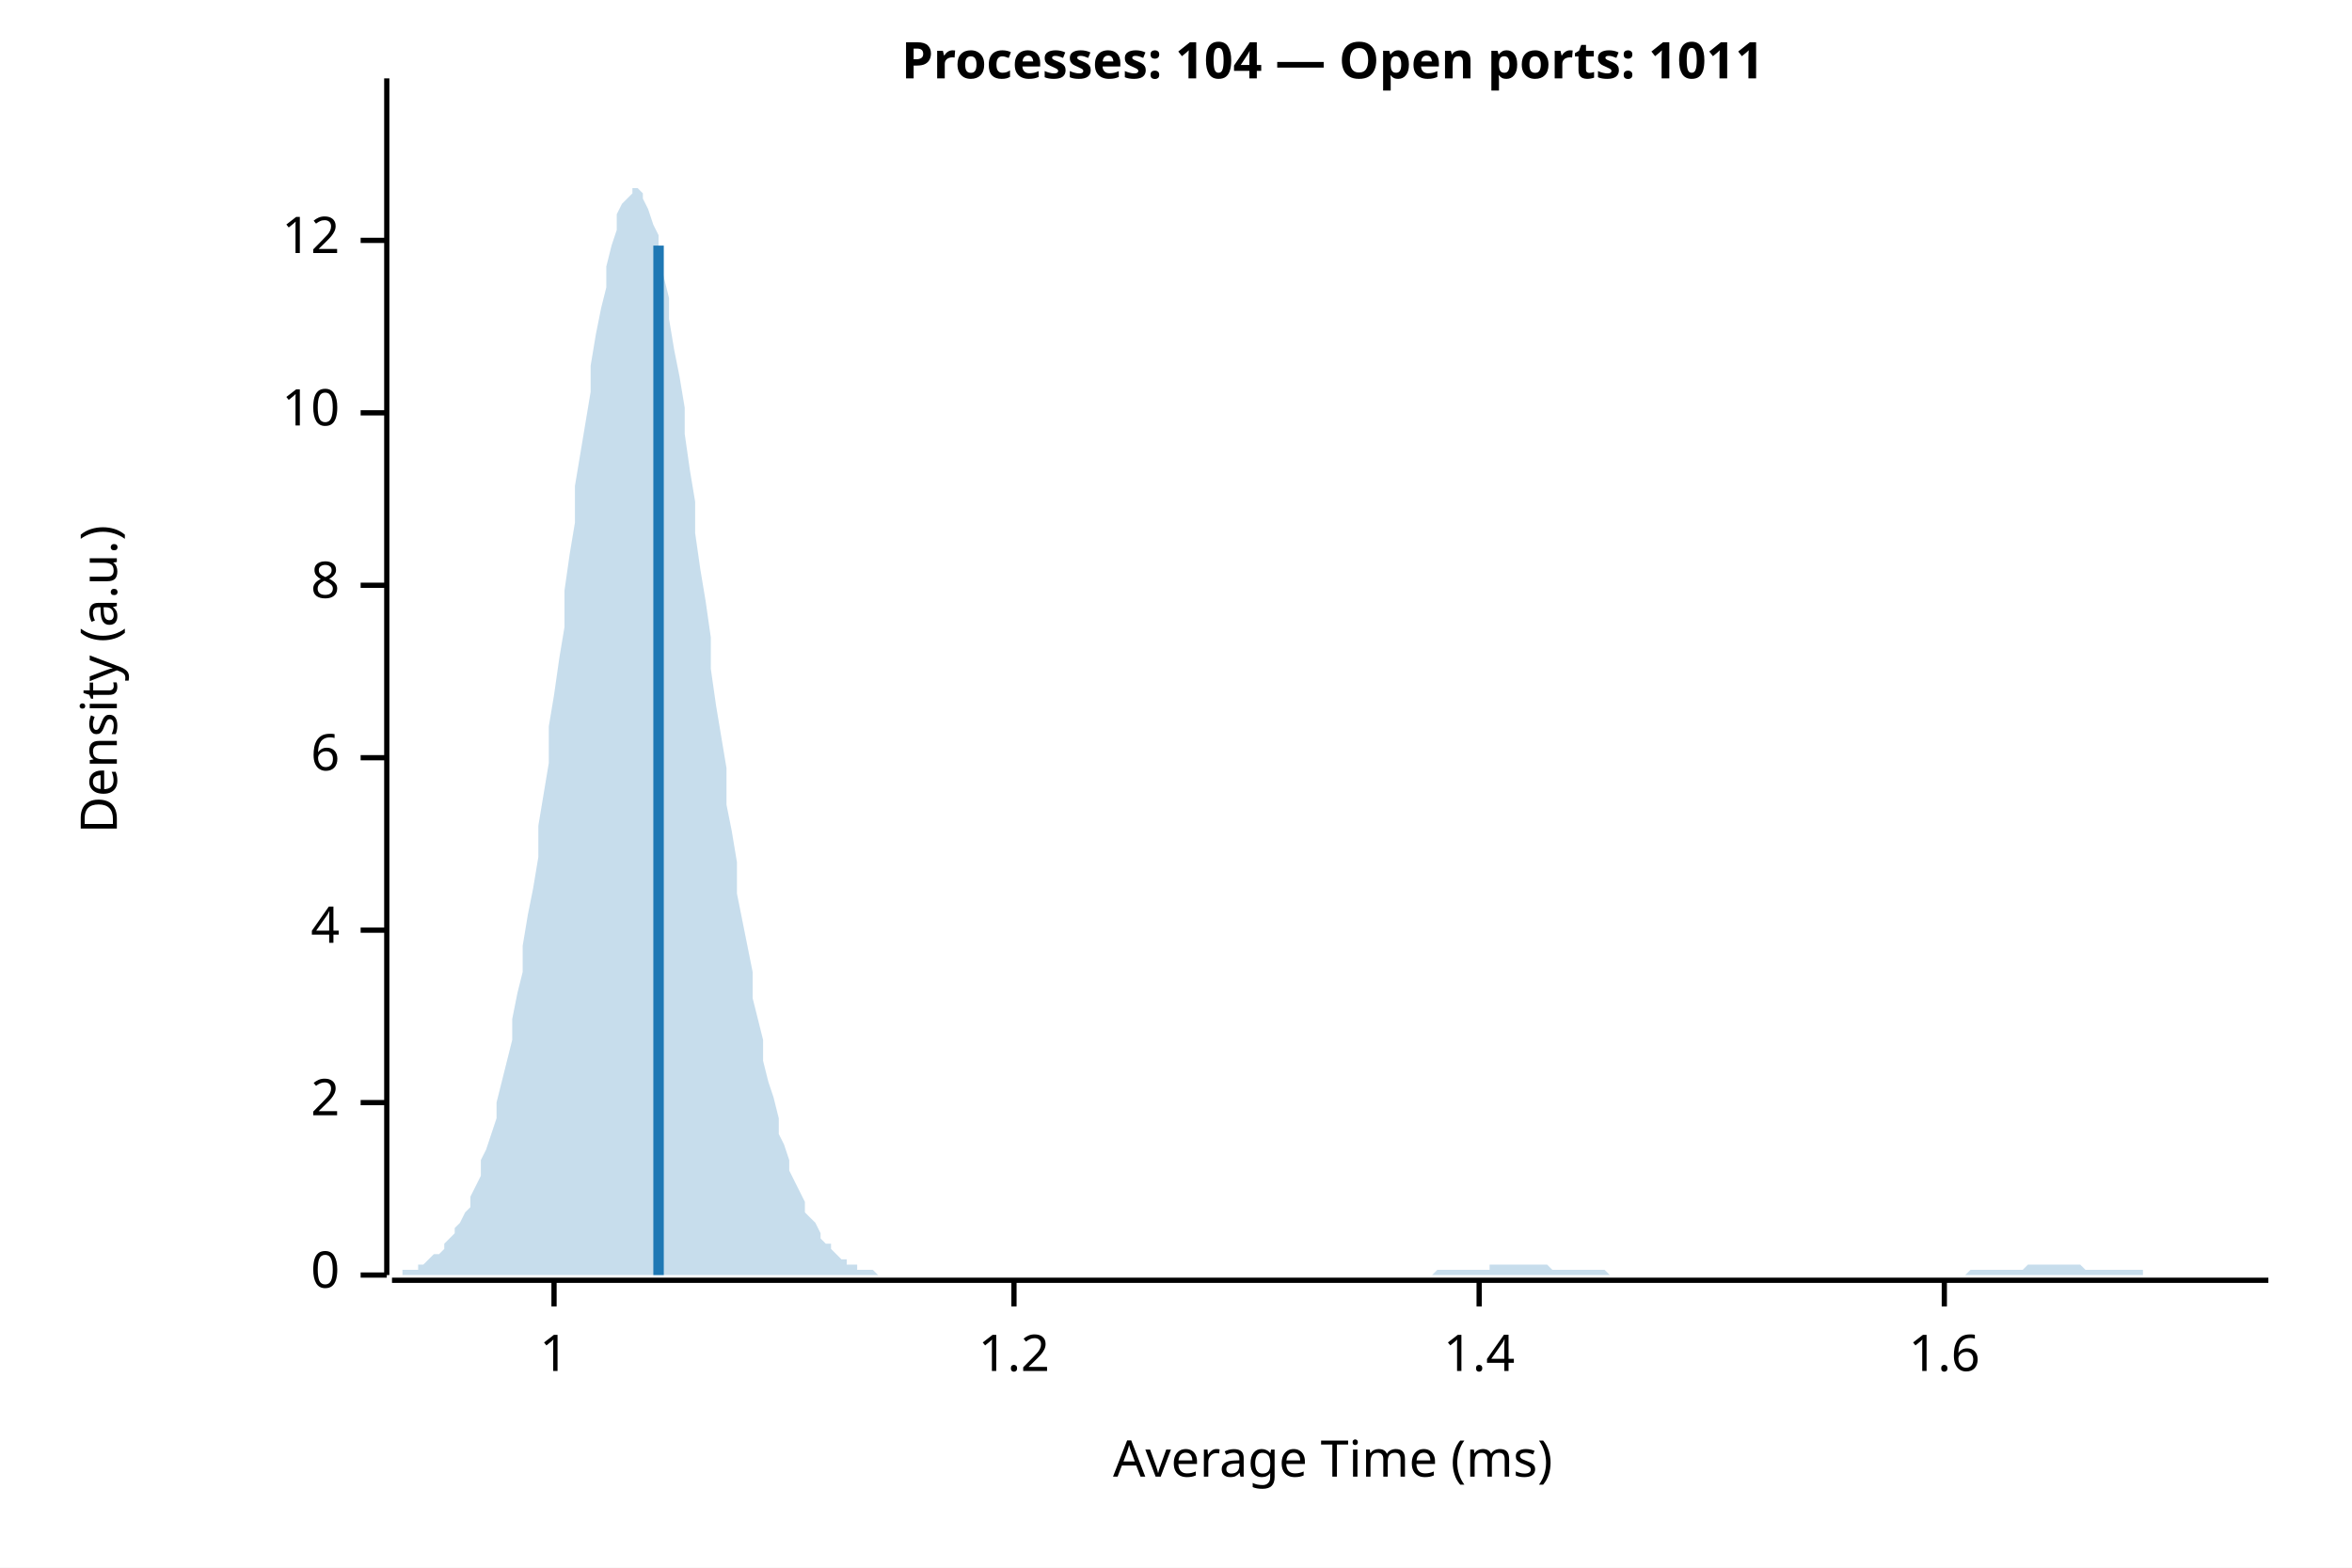
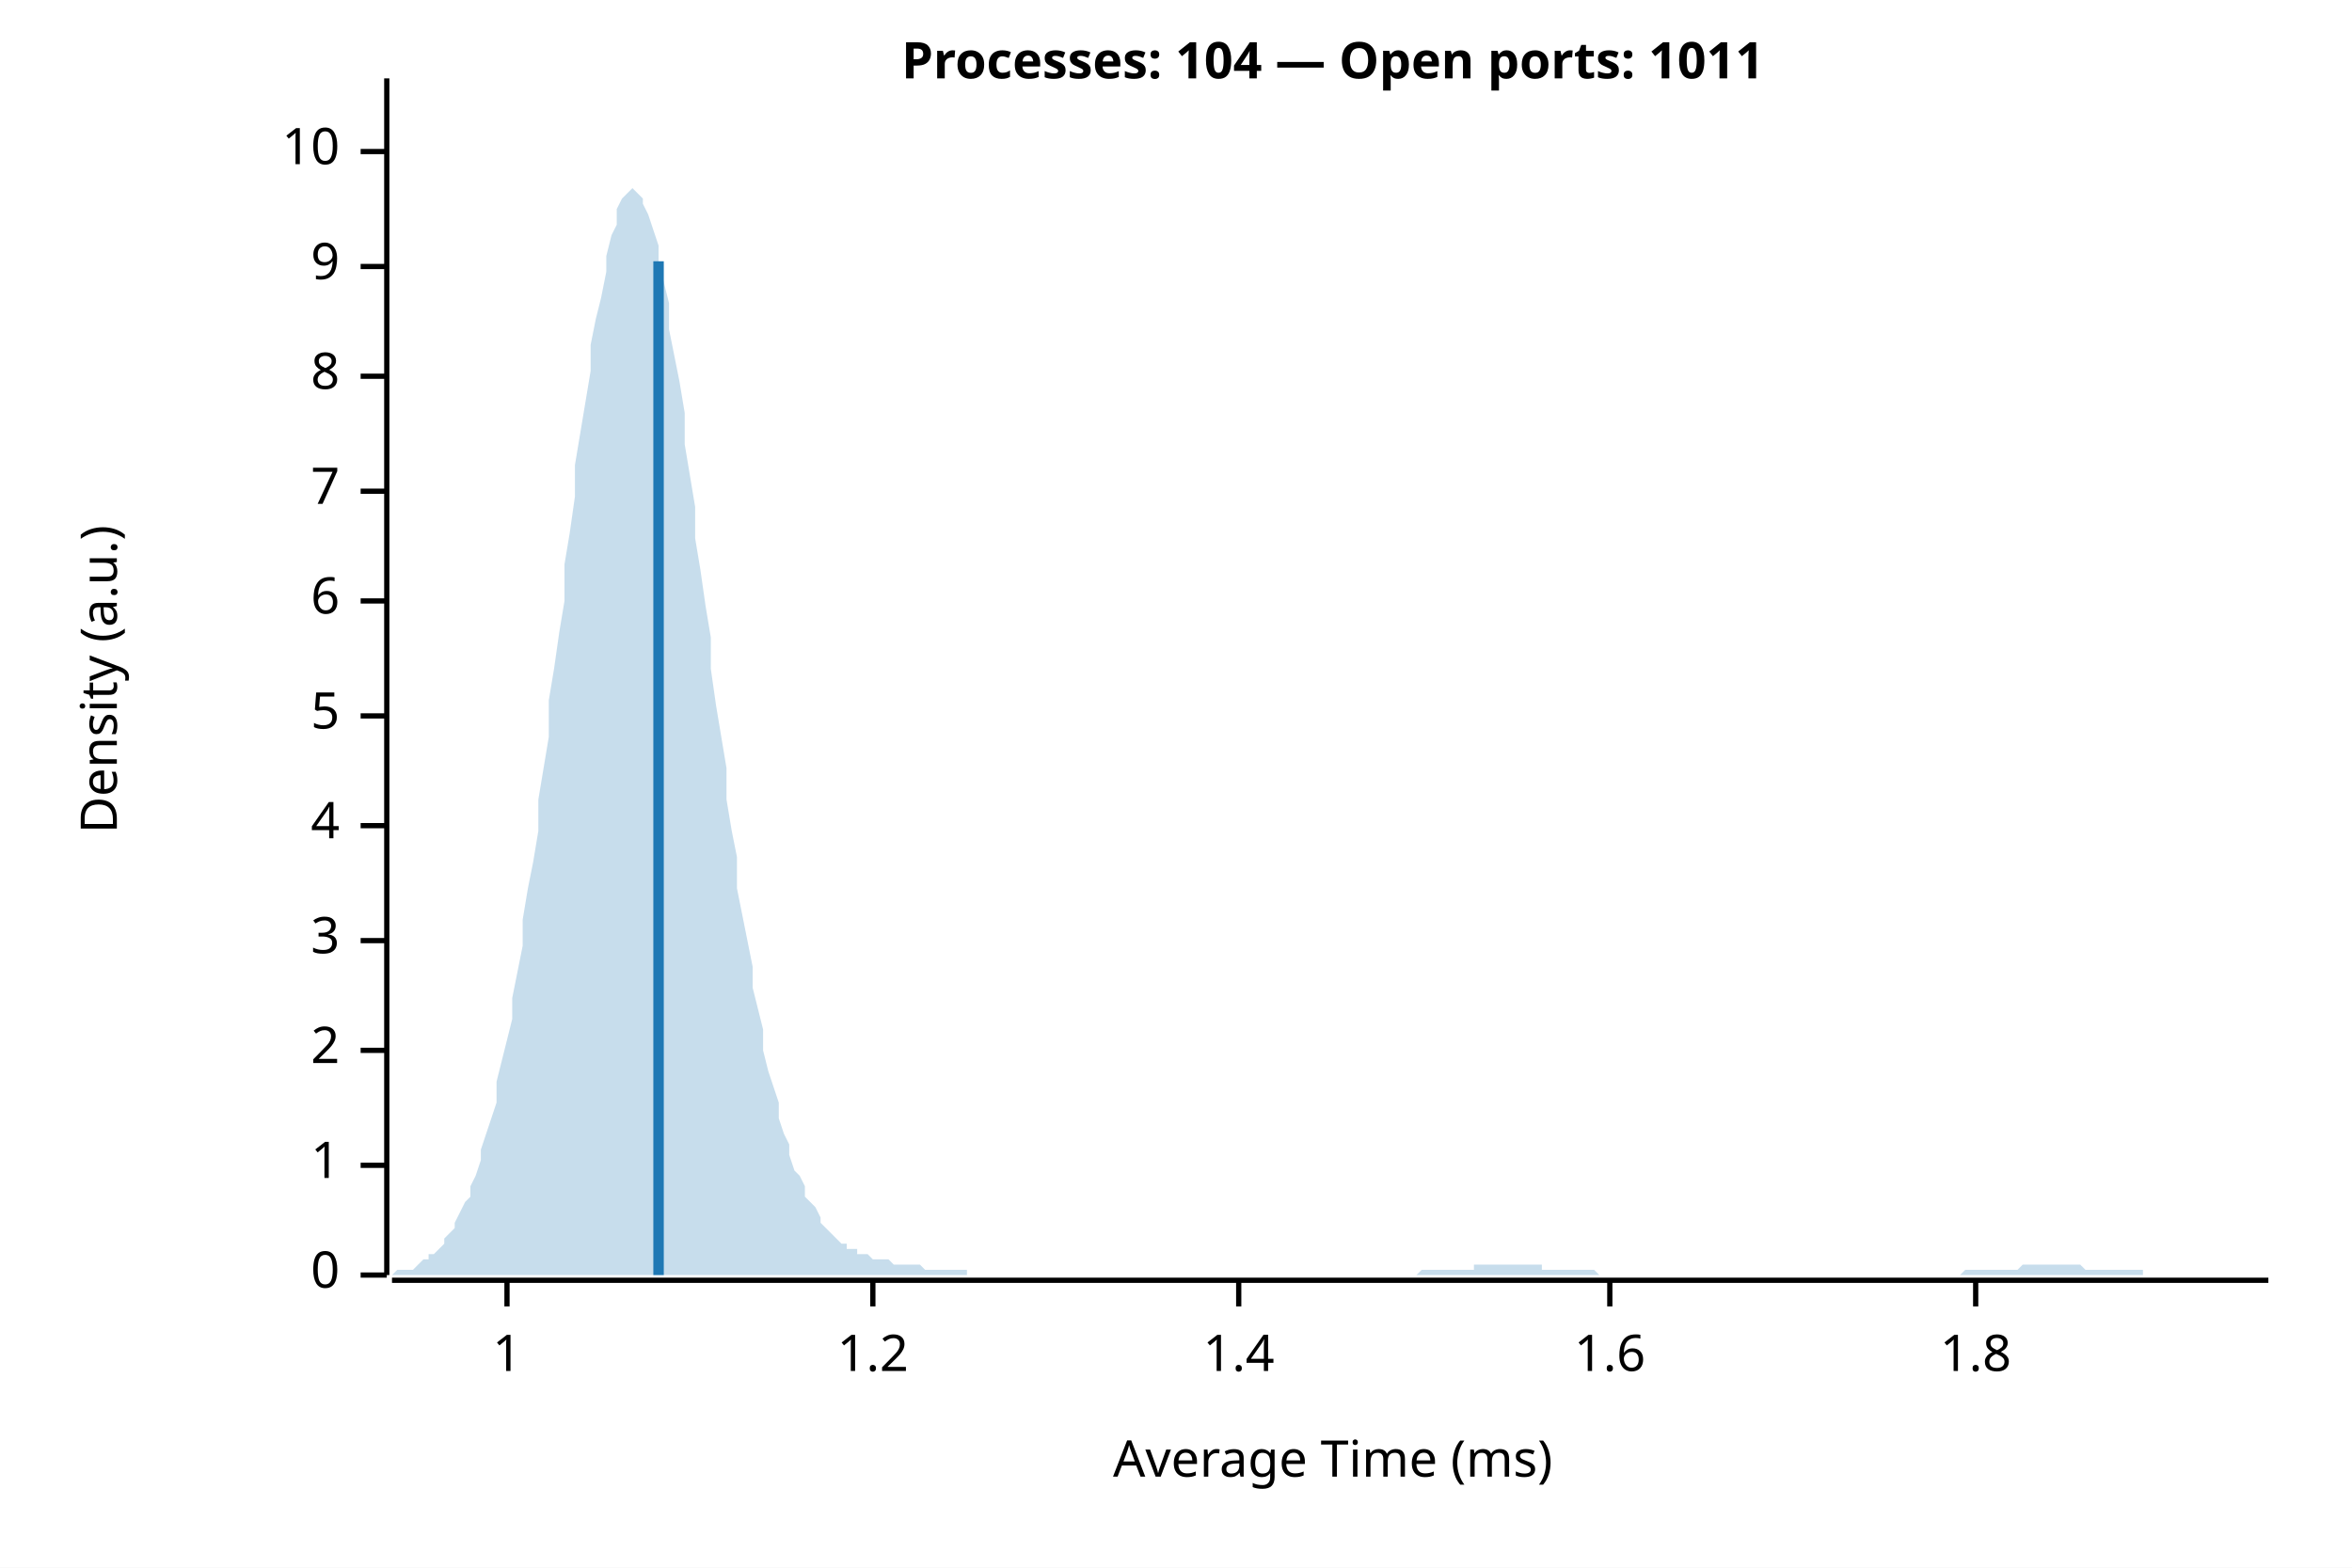
<svg xmlns="http://www.w3.org/2000/svg" width="450" height="300" viewBox="0 0 450 300">
  <rect width="100%" height="100%" fill="white" />
  <text x="255" y="15" font-weight="bold" text-anchor="middle" font-family="sans-serif" font-size="9.677" opacity="1" fill="#000000">Processes: 104 — Open ports: 1011</text>
  <text x="15" y="130" dy="0.76em" text-anchor="middle" font-family="sans-serif" font-size="9.677" opacity="1" fill="#000000" transform="rotate(270, 15, 130)">
Density (a.u.)
</text>
  <text x="255" y="285" dy="-0.5ex" text-anchor="middle" font-family="sans-serif" font-size="9.677" opacity="1" fill="#000000">
Average Time (ms)
</text>
  <polyline fill="none" opacity="1" stroke="#000000" stroke-width="1" points="74,15 74,244 " />
  <text x="65" y="244" dy="0.5ex" text-anchor="end" font-family="sans-serif" font-size="9.677" opacity="1" fill="#000000">
0
</text>
  <polyline fill="none" opacity="1" stroke="#000000" stroke-width="1" points="69,244 74,244 " />
-   <text x="65" y="211" dy="0.5ex" text-anchor="end" font-family="sans-serif" font-size="9.677" opacity="1" fill="#000000">
+   <text x="65" y="223" dy="0.5ex" text-anchor="end" font-family="sans-serif" font-size="9.677" opacity="1" fill="#000000">
+ 1
+ </text>
+   <polyline fill="none" opacity="1" stroke="#000000" stroke-width="1" points="69,223 74,223 " />
+   <text x="65" y="201" dy="0.5ex" text-anchor="end" font-family="sans-serif" font-size="9.677" opacity="1" fill="#000000">
2
</text>
-   <polyline fill="none" opacity="1" stroke="#000000" stroke-width="1" points="69,211 74,211 " />
-   <text x="65" y="178" dy="0.5ex" text-anchor="end" font-family="sans-serif" font-size="9.677" opacity="1" fill="#000000">
+   <polyline fill="none" opacity="1" stroke="#000000" stroke-width="1" points="69,201 74,201 " />
+   <text x="65" y="180" dy="0.5ex" text-anchor="end" font-family="sans-serif" font-size="9.677" opacity="1" fill="#000000">
+ 3
+ </text>
+   <polyline fill="none" opacity="1" stroke="#000000" stroke-width="1" points="69,180 74,180 " />
+   <text x="65" y="158" dy="0.5ex" text-anchor="end" font-family="sans-serif" font-size="9.677" opacity="1" fill="#000000">
4
</text>
-   <polyline fill="none" opacity="1" stroke="#000000" stroke-width="1" points="69,178 74,178 " />
-   <text x="65" y="145" dy="0.5ex" text-anchor="end" font-family="sans-serif" font-size="9.677" opacity="1" fill="#000000">
+   <polyline fill="none" opacity="1" stroke="#000000" stroke-width="1" points="69,158 74,158 " />
+   <text x="65" y="137" dy="0.5ex" text-anchor="end" font-family="sans-serif" font-size="9.677" opacity="1" fill="#000000">
+ 5
+ </text>
+   <polyline fill="none" opacity="1" stroke="#000000" stroke-width="1" points="69,137 74,137 " />
+   <text x="65" y="115" dy="0.5ex" text-anchor="end" font-family="sans-serif" font-size="9.677" opacity="1" fill="#000000">
6
</text>
-   <polyline fill="none" opacity="1" stroke="#000000" stroke-width="1" points="69,145 74,145 " />
-   <text x="65" y="112" dy="0.5ex" text-anchor="end" font-family="sans-serif" font-size="9.677" opacity="1" fill="#000000">
+   <polyline fill="none" opacity="1" stroke="#000000" stroke-width="1" points="69,115 74,115 " />
+   <text x="65" y="94" dy="0.5ex" text-anchor="end" font-family="sans-serif" font-size="9.677" opacity="1" fill="#000000">
+ 7
+ </text>
+   <polyline fill="none" opacity="1" stroke="#000000" stroke-width="1" points="69,94 74,94 " />
+   <text x="65" y="72" dy="0.5ex" text-anchor="end" font-family="sans-serif" font-size="9.677" opacity="1" fill="#000000">
8
</text>
-   <polyline fill="none" opacity="1" stroke="#000000" stroke-width="1" points="69,112 74,112 " />
-   <text x="65" y="79" dy="0.5ex" text-anchor="end" font-family="sans-serif" font-size="9.677" opacity="1" fill="#000000">
+   <polyline fill="none" opacity="1" stroke="#000000" stroke-width="1" points="69,72 74,72 " />
+   <text x="65" y="51" dy="0.5ex" text-anchor="end" font-family="sans-serif" font-size="9.677" opacity="1" fill="#000000">
+ 9
+ </text>
+   <polyline fill="none" opacity="1" stroke="#000000" stroke-width="1" points="69,51 74,51 " />
+   <text x="65" y="29" dy="0.5ex" text-anchor="end" font-family="sans-serif" font-size="9.677" opacity="1" fill="#000000">
10
</text>
-   <polyline fill="none" opacity="1" stroke="#000000" stroke-width="1" points="69,79 74,79 " />
-   <text x="65" y="46" dy="0.5ex" text-anchor="end" font-family="sans-serif" font-size="9.677" opacity="1" fill="#000000">
- 12
- </text>
-   <polyline fill="none" opacity="1" stroke="#000000" stroke-width="1" points="69,46 74,46 " />
+   <polyline fill="none" opacity="1" stroke="#000000" stroke-width="1" points="69,29 74,29 " />
  <polyline fill="none" opacity="1" stroke="#000000" stroke-width="1" points="75,245 434,245 " />
-   <text x="106" y="255" dy="0.76em" text-anchor="middle" font-family="sans-serif" font-size="9.677" opacity="1" fill="#000000">
+   <text x="97" y="255" dy="0.76em" text-anchor="middle" font-family="sans-serif" font-size="9.677" opacity="1" fill="#000000">
1
</text>
-   <polyline fill="none" opacity="1" stroke="#000000" stroke-width="1" points="106,245 106,250 " />
-   <text x="194" y="255" dy="0.76em" text-anchor="middle" font-family="sans-serif" font-size="9.677" opacity="1" fill="#000000">
+   <polyline fill="none" opacity="1" stroke="#000000" stroke-width="1" points="97,245 97,250 " />
+   <text x="167" y="255" dy="0.76em" text-anchor="middle" font-family="sans-serif" font-size="9.677" opacity="1" fill="#000000">
1.2
</text>
-   <polyline fill="none" opacity="1" stroke="#000000" stroke-width="1" points="194,245 194,250 " />
-   <text x="283" y="255" dy="0.76em" text-anchor="middle" font-family="sans-serif" font-size="9.677" opacity="1" fill="#000000">
+   <polyline fill="none" opacity="1" stroke="#000000" stroke-width="1" points="167,245 167,250 " />
+   <text x="237" y="255" dy="0.76em" text-anchor="middle" font-family="sans-serif" font-size="9.677" opacity="1" fill="#000000">
1.4
</text>
-   <polyline fill="none" opacity="1" stroke="#000000" stroke-width="1" points="283,245 283,250 " />
-   <text x="372" y="255" dy="0.76em" text-anchor="middle" font-family="sans-serif" font-size="9.677" opacity="1" fill="#000000">
+   <polyline fill="none" opacity="1" stroke="#000000" stroke-width="1" points="237,245 237,250 " />
+   <text x="308" y="255" dy="0.76em" text-anchor="middle" font-family="sans-serif" font-size="9.677" opacity="1" fill="#000000">
1.6
</text>
-   <polyline fill="none" opacity="1" stroke="#000000" stroke-width="1" points="372,245 372,250 " />
-   <polygon opacity="0.25" fill="#1F78B4" points="75,244 75,244 76,244 77,244 77,243 78,243 79,243 80,243 80,242 81,242 82,241 82,241 83,240 84,240 85,239 85,238 86,237 87,236 87,235 88,234 89,232 90,231 90,229 91,227 92,225 92,222 93,220 94,217 95,214 95,211 96,207 97,203 98,199 98,195 99,190 100,186 100,181 101,175 102,170 103,164 103,158 104,152 105,146 105,139 106,133 107,126 108,120 108,113 109,106 110,100 110,93 111,87 112,81 113,75 113,70 114,64 115,59 116,55 116,51 117,47 118,44 118,41 119,39 120,38 121,37 121,36 122,36 123,37 123,38 124,40 125,43 126,45 126,49 127,53 128,57 128,61 129,67 130,72 131,78 131,83 132,90 133,96 133,102 134,109 135,115 136,122 136,128 137,135 138,141 139,147 139,154 140,159 141,165 141,171 142,176 143,181 144,186 144,191 145,195 146,199 146,203 147,207 148,210 149,214 149,217 150,219 151,222 151,224 152,226 153,228 154,230 154,232 155,233 156,234 157,236 157,237 158,238 159,238 159,239 160,240 161,241 162,241 162,242 163,242 164,242 164,243 165,243 166,243 167,243 167,243 168,244 169,244 169,244 170,244 171,244 172,244 172,244 173,244 174,244 175,244 175,244 176,244 177,244 177,244 178,244 179,244 180,244 180,244 181,244 182,244 182,244 183,244 184,244 185,244 185,244 186,244 187,244 187,244 188,244 189,244 190,244 190,244 191,244 192,244 192,244 193,244 194,244 195,244 195,244 196,244 197,244 198,244 198,244 199,244 200,244 200,244 201,244 202,244 203,244 203,244 204,244 205,244 205,244 206,244 207,244 208,244 208,244 209,244 210,244 210,244 211,244 212,244 213,244 213,244 214,244 215,244 216,244 216,244 217,244 218,244 218,244 219,244 220,244 221,244 221,244 222,244 223,244 223,244 224,244 225,244 226,244 226,244 227,244 228,244 228,244 229,244 230,244 231,244 231,244 232,244 233,244 233,244 234,244 235,244 236,244 236,244 237,244 238,244 239,244 239,244 240,244 241,244 241,244 242,244 243,244 244,244 244,244 245,244 246,244 246,244 247,244 248,244 249,244 249,244 250,244 251,244 251,244 252,244 253,244 254,244 254,244 255,244 256,244 257,244 257,244 258,244 259,244 259,244 260,244 261,244 262,244 262,244 263,244 264,244 264,244 265,244 266,244 267,244 267,244 268,244 269,244 269,244 270,244 271,244 272,244 272,244 273,244 274,244 275,243 275,243 276,243 277,243 277,243 278,243 279,243 280,243 280,243 281,243 282,243 282,243 283,243 284,243 285,243 285,242 286,242 287,242 287,242 288,242 289,242 290,242 290,242 291,242 292,242 292,242 293,242 294,242 295,242 295,242 296,242 297,243 298,243 298,243 299,243 300,243 300,243 301,243 302,243 303,243 303,243 304,243 305,243 305,243 306,243 307,243 308,244 308,244 309,244 310,244 310,244 311,244 312,244 313,244 313,244 314,244 315,244 316,244 316,244 317,244 318,244 318,244 319,244 320,244 321,244 321,244 322,244 323,244 323,244 324,244 325,244 326,244 326,244 327,244 328,244 328,244 329,244 330,244 331,244 331,244 332,244 333,244 333,244 334,244 335,244 336,244 336,244 337,244 338,244 339,244 339,244 340,244 341,244 341,244 342,244 343,244 344,244 344,244 345,244 346,244 346,244 347,244 348,244 349,244 349,244 350,244 351,244 351,244 352,244 353,244 354,244 354,244 355,244 356,244 357,244 357,244 358,244 359,244 359,244 360,244 361,244 362,244 362,244 363,244 364,244 364,244 365,244 366,244 367,244 367,244 368,244 369,244 369,244 370,244 371,244 372,244 372,244 373,244 374,244 375,244 375,244 376,244 377,243 377,243 378,243 379,243 380,243 380,243 381,243 382,243 382,243 383,243 384,243 385,243 385,243 386,243 387,243 387,243 388,242 389,242 390,242 390,242 391,242 392,242 392,242 393,242 394,242 395,242 395,242 396,242 397,242 398,242 398,242 399,243 400,243 400,243 401,243 402,243 403,243 403,243 404,243 405,243 405,243 406,243 407,243 408,243 408,243 409,243 410,243 410,244 411,244 412,244 413,244 413,244 414,244 415,244 416,244 416,244 417,244 418,244 418,244 419,244 420,244 421,244 421,244 422,244 423,244 423,244 424,244 425,244 426,244 426,244 427,244 428,244 428,244 429,244 430,244 431,244 431,244 432,244 433,244 434,244 434,244 75,244 " />
-   <polyline fill="none" opacity="1" stroke="#1F78B4" stroke-width="2" points="126,244 126,47 " />
+   <polyline fill="none" opacity="1" stroke="#000000" stroke-width="1" points="308,245 308,250 " />
+   <text x="378" y="255" dy="0.76em" text-anchor="middle" font-family="sans-serif" font-size="9.677" opacity="1" fill="#000000">
+ 1.8
+ </text>
+   <polyline fill="none" opacity="1" stroke="#000000" stroke-width="1" points="378,245 378,250 " />
+   <polygon opacity="0.25" fill="#1F78B4" points="75,244 75,244 76,243 77,243 77,243 78,243 79,243 80,242 80,242 81,241 82,241 82,240 83,240 84,239 85,238 85,237 86,236 87,235 87,234 88,232 89,230 90,229 90,227 91,225 92,222 92,220 93,217 94,214 95,211 95,207 96,203 97,199 98,195 98,191 99,186 100,181 100,176 101,170 102,165 103,159 103,153 104,147 105,141 105,134 106,128 107,121 108,115 108,108 109,102 110,95 110,89 111,83 112,77 113,71 113,66 114,61 115,57 116,52 116,49 117,45 118,43 118,40 119,38 120,37 121,36 121,36 122,37 123,38 123,39 124,41 125,44 126,47 126,50 127,54 128,58 128,63 129,68 130,73 131,79 131,85 132,91 133,97 133,103 134,109 135,116 136,122 136,128 137,135 138,141 139,147 139,153 140,159 141,164 141,170 142,175 143,180 144,185 144,189 145,193 146,197 146,201 147,205 148,208 149,211 149,214 150,217 151,219 151,221 152,224 153,225 154,227 154,229 155,230 156,231 157,233 157,234 158,235 159,236 159,236 160,237 161,238 162,238 162,239 163,239 164,239 164,240 165,240 166,240 167,241 167,241 168,241 169,241 169,241 170,241 171,242 172,242 172,242 173,242 174,242 175,242 175,242 176,242 177,243 177,243 178,243 179,243 180,243 180,243 181,243 182,243 182,243 183,243 184,243 185,243 185,244 186,244 187,244 187,244 188,244 189,244 190,244 190,244 191,244 192,244 192,244 193,244 194,244 195,244 195,244 196,244 197,244 198,244 198,244 199,244 200,244 200,244 201,244 202,244 203,244 203,244 204,244 205,244 205,244 206,244 207,244 208,244 208,244 209,244 210,244 210,244 211,244 212,244 213,244 213,244 214,244 215,244 216,244 216,244 217,244 218,244 218,244 219,244 220,244 221,244 221,244 222,244 223,244 223,244 224,244 225,244 226,244 226,244 227,244 228,244 228,244 229,244 230,244 231,244 231,244 232,244 233,244 233,244 234,244 235,244 236,244 236,244 237,244 238,244 239,244 239,244 240,244 241,244 241,244 242,244 243,244 244,244 244,244 245,244 246,244 246,244 247,244 248,244 249,244 249,244 250,244 251,244 251,244 252,244 253,244 254,244 254,244 255,244 256,244 257,244 257,244 258,244 259,244 259,244 260,244 261,244 262,244 262,244 263,244 264,244 264,244 265,244 266,244 267,244 267,244 268,244 269,244 269,244 270,244 271,244 272,243 272,243 273,243 274,243 275,243 275,243 276,243 277,243 277,243 278,243 279,243 280,243 280,243 281,243 282,243 282,242 283,242 284,242 285,242 285,242 286,242 287,242 287,242 288,242 289,242 290,242 290,242 291,242 292,242 292,242 293,242 294,242 295,242 295,243 296,243 297,243 298,243 298,243 299,243 300,243 300,243 301,243 302,243 303,243 303,243 304,243 305,243 305,243 306,244 307,244 308,244 308,244 309,244 310,244 310,244 311,244 312,244 313,244 313,244 314,244 315,244 316,244 316,244 317,244 318,244 318,244 319,244 320,244 321,244 321,244 322,244 323,244 323,244 324,244 325,244 326,244 326,244 327,244 328,244 328,244 329,244 330,244 331,244 331,244 332,244 333,244 333,244 334,244 335,244 336,244 336,244 337,244 338,244 339,244 339,244 340,244 341,244 341,244 342,244 343,244 344,244 344,244 345,244 346,244 346,244 347,244 348,244 349,244 349,244 350,244 351,244 351,244 352,244 353,244 354,244 354,244 355,244 356,244 357,244 357,244 358,244 359,244 359,244 360,244 361,244 362,244 362,244 363,244 364,244 364,244 365,244 366,244 367,244 367,244 368,244 369,244 369,244 370,244 371,244 372,244 372,244 373,244 374,244 375,244 375,244 376,243 377,243 377,243 378,243 379,243 380,243 380,243 381,243 382,243 382,243 383,243 384,243 385,243 385,243 386,243 387,242 387,242 388,242 389,242 390,242 390,242 391,242 392,242 392,242 393,242 394,242 395,242 395,242 396,242 397,242 398,242 398,242 399,243 400,243 400,243 401,243 402,243 403,243 403,243 404,243 405,243 405,243 406,243 407,243 408,243 408,243 409,243 410,243 410,244 411,244 412,244 413,244 413,244 414,244 415,244 416,244 416,244 417,244 418,244 418,244 419,244 420,244 421,244 421,244 422,244 423,244 423,244 424,244 425,244 426,244 426,244 427,244 428,244 428,244 429,244 430,244 431,244 431,244 432,244 433,244 434,244 434,244 75,244 " />
+   <polyline fill="none" opacity="1" stroke="#1F78B4" stroke-width="2" points="126,244 126,50 " />
</svg>
